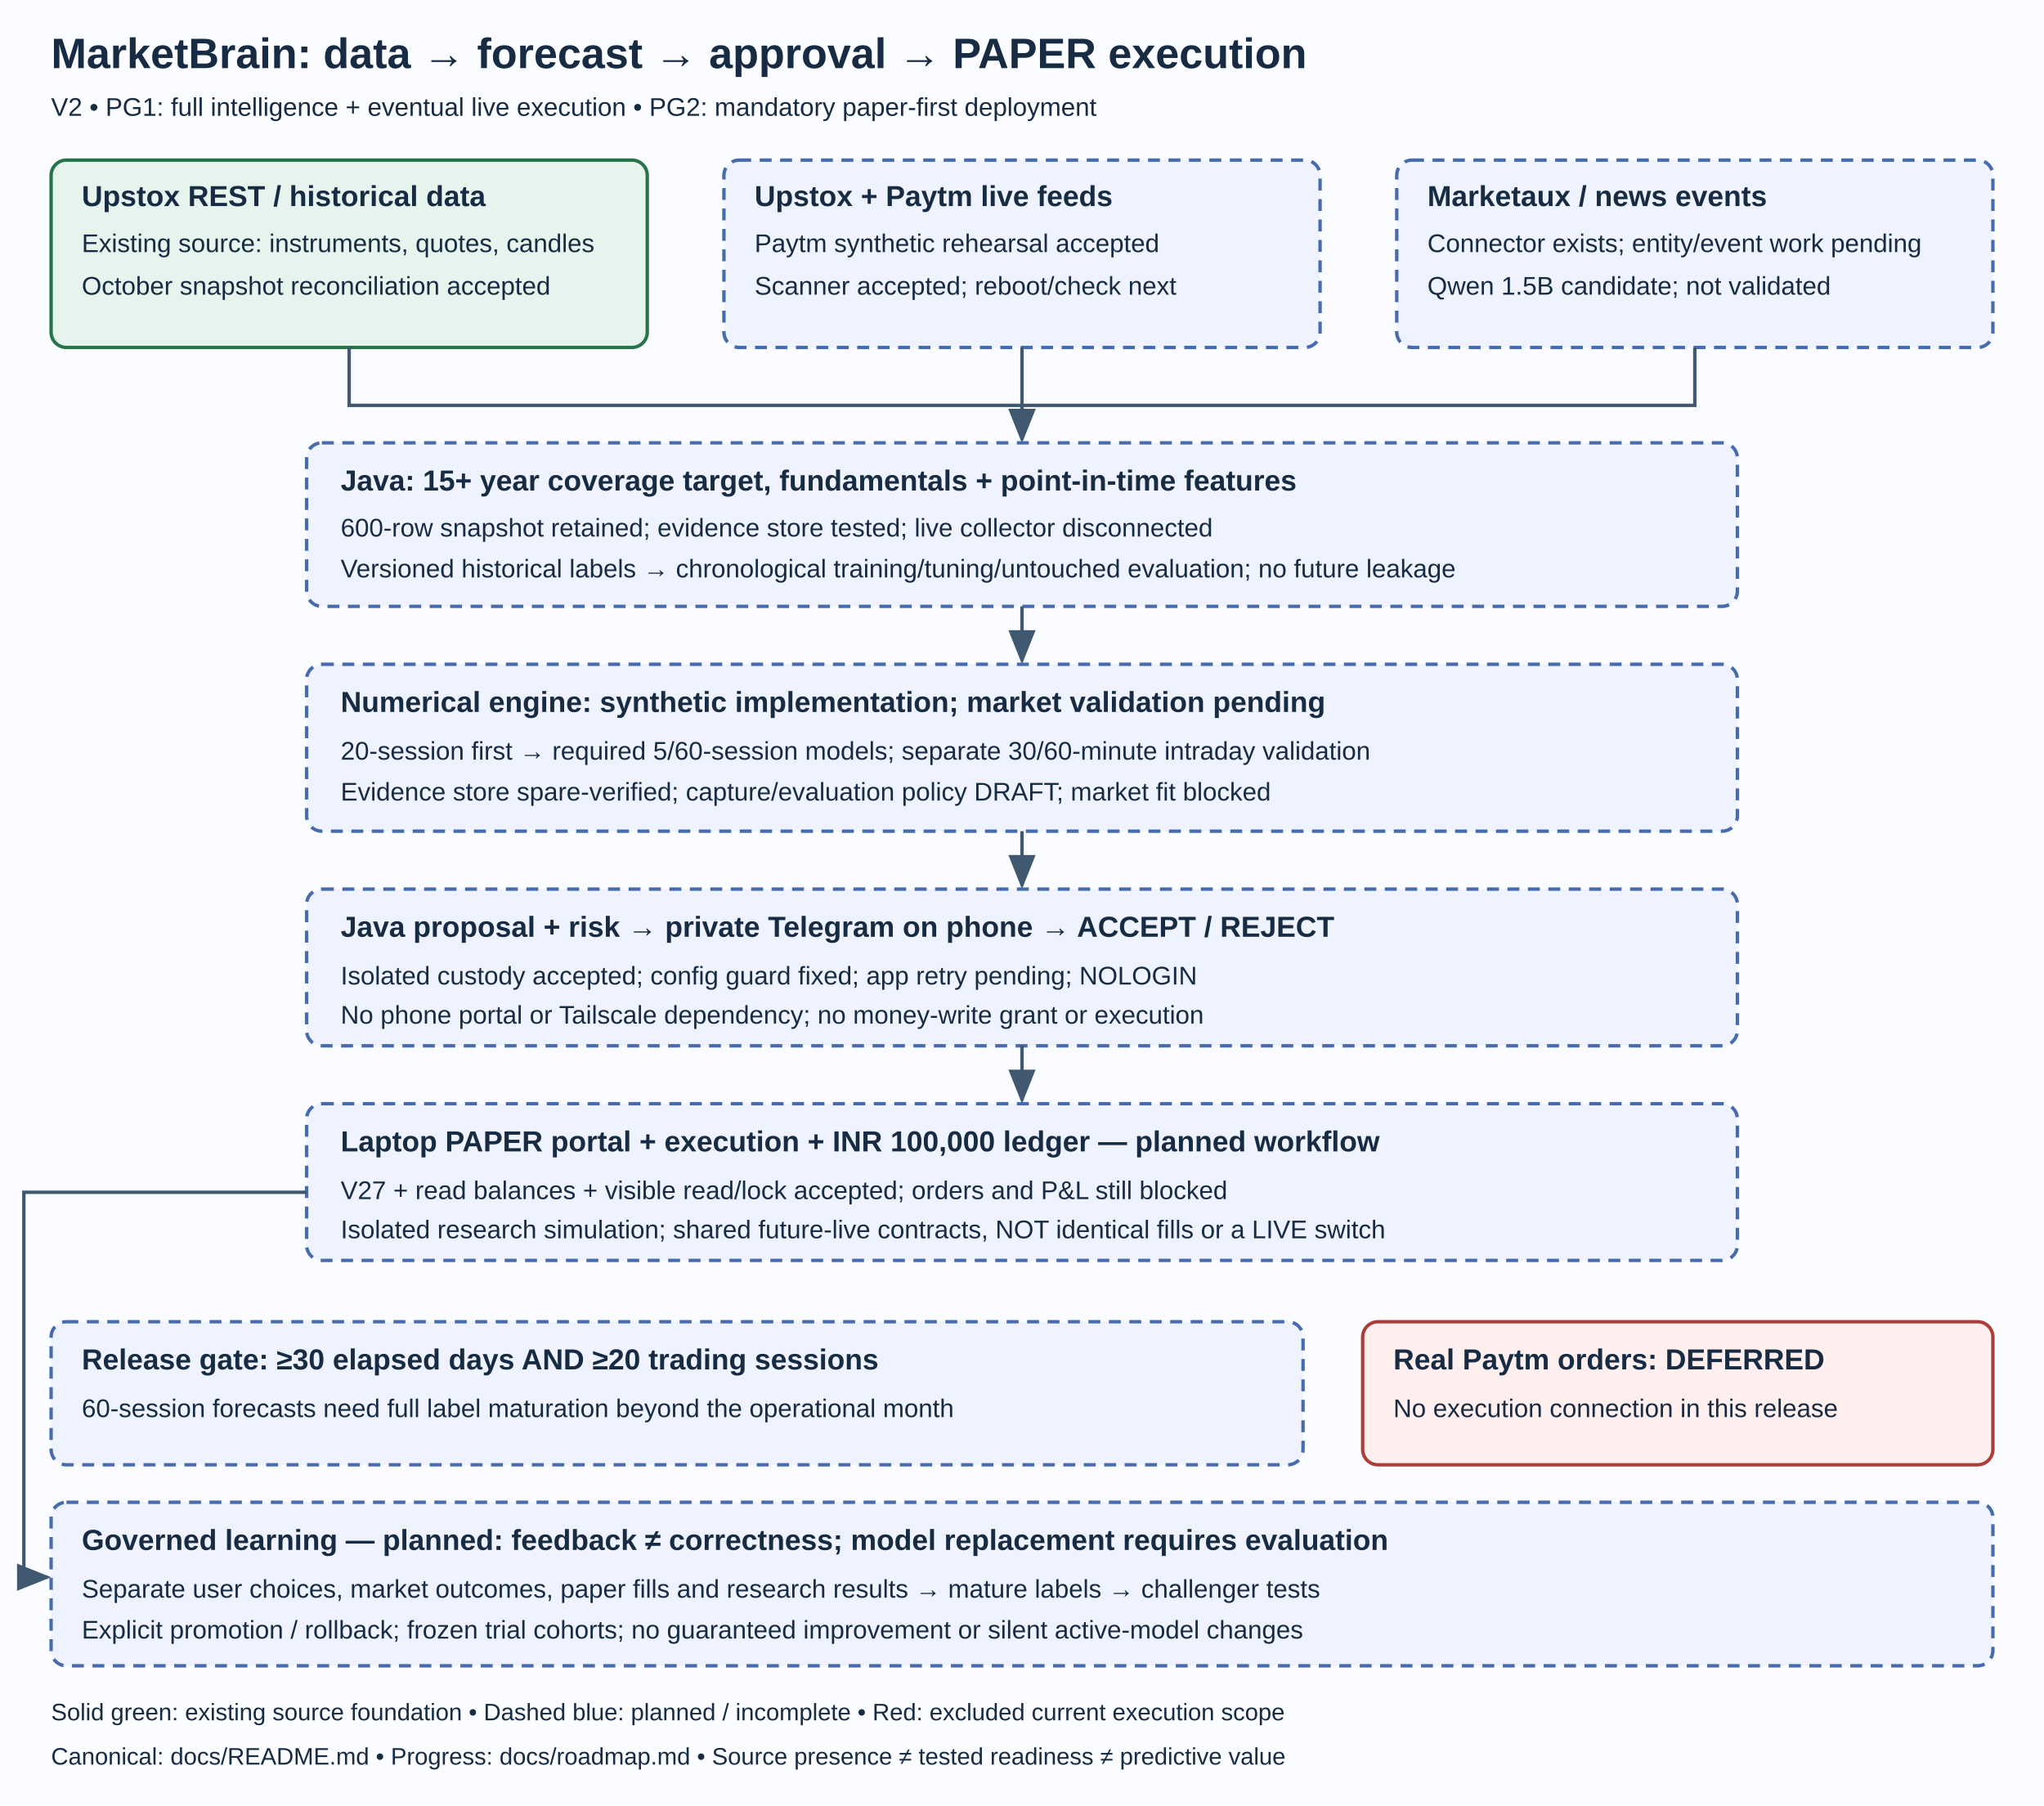
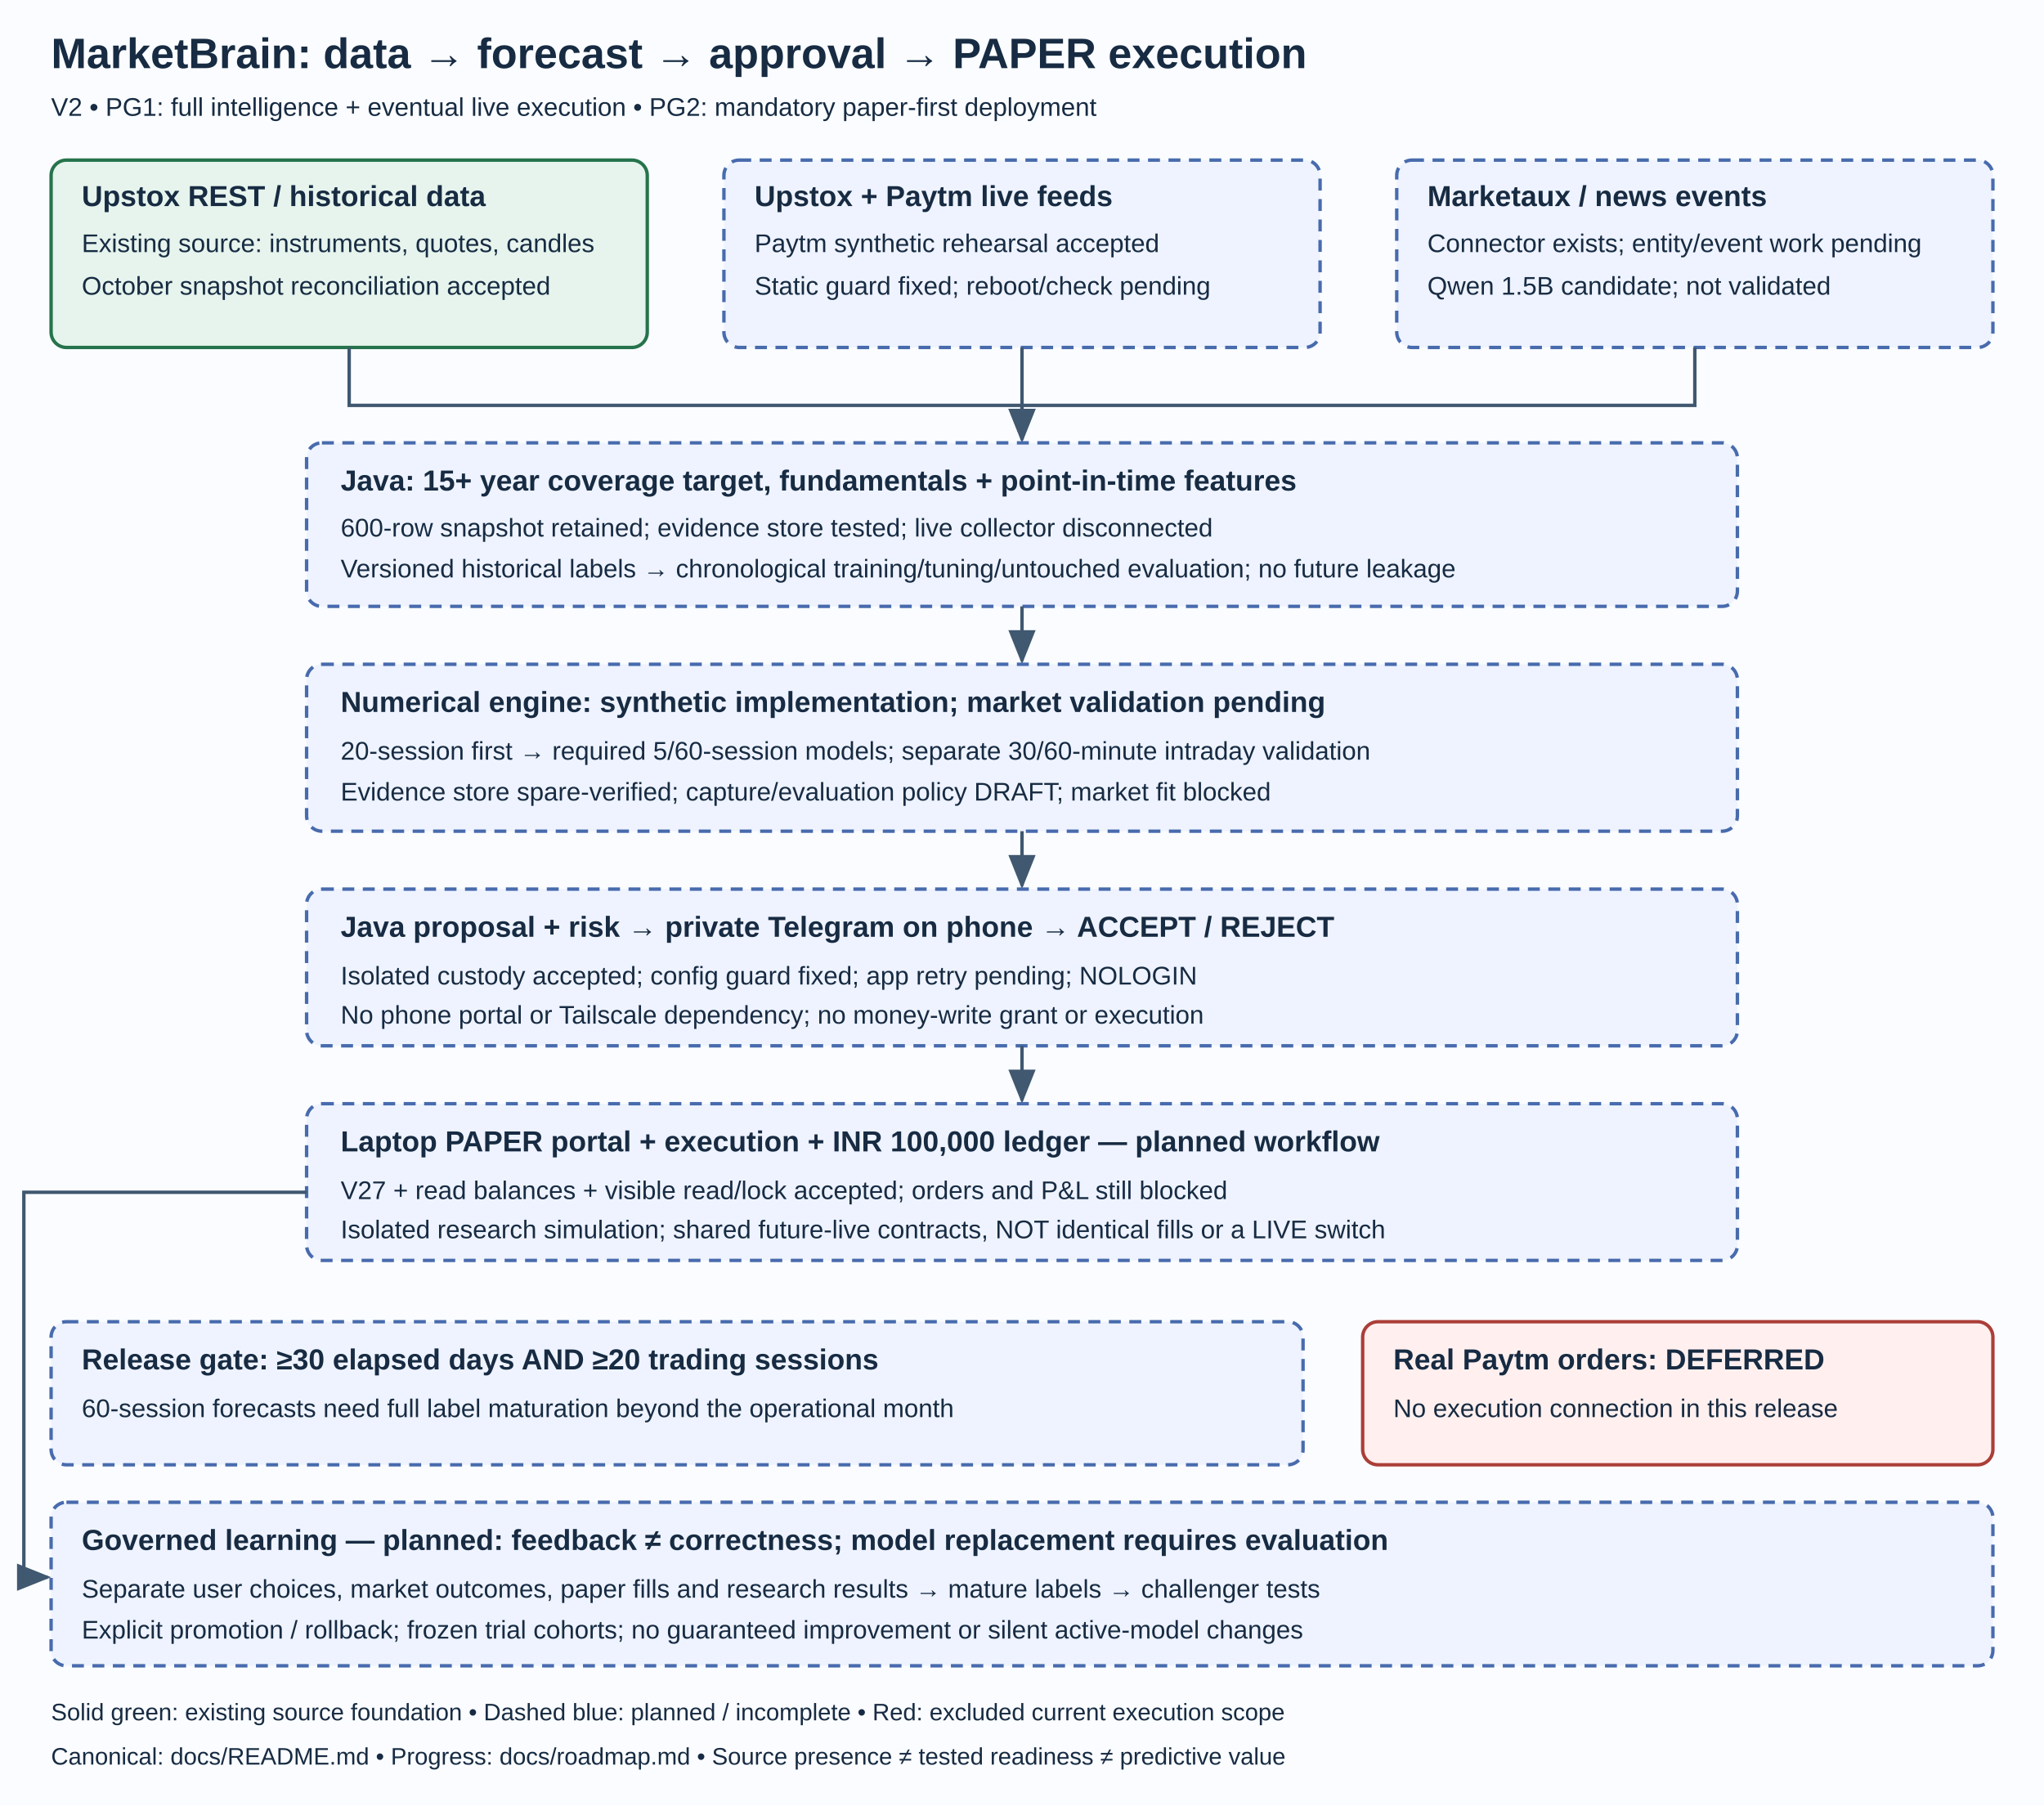
<svg xmlns="http://www.w3.org/2000/svg" width="1200" height="1060" viewBox="0 0 1200 1060" role="img" aria-labelledby="title desc">
  <defs>
    <marker id="arrow" markerWidth="10" markerHeight="8" refX="9" refY="4" orient="auto">
      <path d="M0,0 L10,4 L0,8 Z" fill="#405870" />
    </marker>
    <style>
      text { font-family: Arial, sans-serif; fill: #172b42; }
      .heading { font-size: 25px; font-weight: bold; }
      .label { font-size: 17px; font-weight: bold; }
      .body { font-size: 15px; }
      .small { font-size: 14px; }
      .existing { fill: #e6f4ed; stroke: #26734c; stroke-width: 2; }
      .planned { fill: #eef3ff; stroke: #486bad; stroke-width: 2; stroke-dasharray: 7 5; }
      .blocked { fill: #fff0ef; stroke: #ab3e38; stroke-width: 2; }
      .line { fill: none; stroke: #405870; stroke-width: 2; marker-end: url(#arrow); }
    </style>
  </defs>
  <rect width="1200" height="1060" fill="#fafcff" />
  <text x="30" y="40" class="heading">MarketBrain: data → forecast → approval → PAPER execution</text>
  <text x="30" y="68" class="body">V2 • PG1: full intelligence + eventual live execution • PG2: mandatory paper-first deployment</text>
  <rect x="30" y="94" width="350" height="110" rx="9" class="existing" />
  <text x="48" y="121" class="label">Upstox REST / historical data</text>
  <text x="48" y="148" class="body">Existing source: instruments, quotes, candles</text>
  <text x="48" y="173" class="body">October snapshot reconciliation accepted</text>
  <rect x="425" y="94" width="350" height="110" rx="9" class="planned" />
  <text x="443" y="121" class="label">Upstox + Paytm live feeds</text>
  <text x="443" y="148" class="body">Paytm synthetic rehearsal accepted</text>
-   <text x="443" y="173" class="body">Scanner accepted; reboot/check next</text>
+   <text x="443" y="173" class="body">Static guard fixed; reboot/check pending</text>
  <rect x="820" y="94" width="350" height="110" rx="9" class="planned" />
  <text x="838" y="121" class="label">Marketaux / news events</text>
  <text x="838" y="148" class="body">Connector exists; entity/event work pending</text>
  <text x="838" y="173" class="body">Qwen 1.5B candidate; not validated</text>
  <path d="M205 204 V238 H600 V258" class="line" />
  <path d="M600 204 V258" class="line" />
  <path d="M995 204 V238 H600" fill="none" stroke="#405870" stroke-width="2" />
  <rect x="180" y="260" width="840" height="96" rx="9" class="planned" />
  <text x="200" y="288" class="label">Java: 15+ year coverage target, fundamentals + point-in-time features</text>
  <text x="200" y="315" class="body">600-row snapshot retained; evidence store tested; live collector disconnected</text>
  <text x="200" y="339" class="body">Versioned historical labels → chronological training/tuning/untouched evaluation; no future leakage</text>
  <path d="M600 356 V388" class="line" />
  <rect x="180" y="390" width="840" height="98" rx="9" class="planned" />
  <text x="200" y="418" class="label">Numerical engine: synthetic implementation; market validation pending</text>
  <text x="200" y="446" class="body">20-session first → required 5/60-session models; separate 30/60-minute intraday validation</text>
  <text x="200" y="470" class="body">Evidence store spare-verified; capture/evaluation policy DRAFT; market fit blocked</text>
  <path d="M600 488 V520" class="line" />
  <rect x="180" y="522" width="840" height="92" rx="9" class="planned" />
  <text x="200" y="550" class="label">Java proposal + risk → private Telegram on phone → ACCEPT / REJECT</text>
  <text x="200" y="578" class="body">Isolated custody accepted; config guard fixed; app retry pending; NOLOGIN</text>
  <text x="200" y="601" class="body">No phone portal or Tailscale dependency; no money-write grant or execution</text>
  <path d="M600 614 V646" class="line" />
  <rect x="180" y="648" width="840" height="92" rx="9" class="planned" />
  <text x="200" y="676" class="label">Laptop PAPER portal + execution + INR 100,000 ledger — planned workflow</text>
  <text x="200" y="704" class="body">V27 + read balances + visible read/lock accepted; orders and P&amp;L still blocked</text>
  <text x="200" y="727" class="body">Isolated research simulation; shared future-live contracts, NOT identical fills or a LIVE switch</text>
  <rect x="30" y="776" width="735" height="84" rx="9" class="planned" />
  <text x="48" y="804" class="label">Release gate: ≥30 elapsed days AND ≥20 trading sessions</text>
  <text x="48" y="832" class="body">60-session forecasts need full label maturation beyond the operational month</text>
  <rect x="800" y="776" width="370" height="84" rx="9" class="blocked" />
  <text x="818" y="804" class="label">Real Paytm orders: DEFERRED</text>
  <text x="818" y="832" class="body">No execution connection in this release</text>
  <path d="M180 700 H14 V926 H28" class="line" />
  <rect x="30" y="882" width="1140" height="96" rx="9" class="planned" />
  <text x="48" y="910" class="label">Governed learning — planned: feedback ≠ correctness; model replacement requires evaluation</text>
  <text x="48" y="938" class="body">Separate user choices, market outcomes, paper fills and research results → mature labels → challenger tests</text>
  <text x="48" y="962" class="body">Explicit promotion / rollback; frozen trial cohorts; no guaranteed improvement or silent active-model changes</text>
  <text x="30" y="1010" class="small">Solid green: existing source foundation • Dashed blue: planned / incomplete • Red: excluded current execution scope</text>
  <text x="30" y="1036" class="small">Canonical: docs/README.md • Progress: docs/roadmap.md • Source presence ≠ tested readiness ≠ predictive value</text>
</svg>
